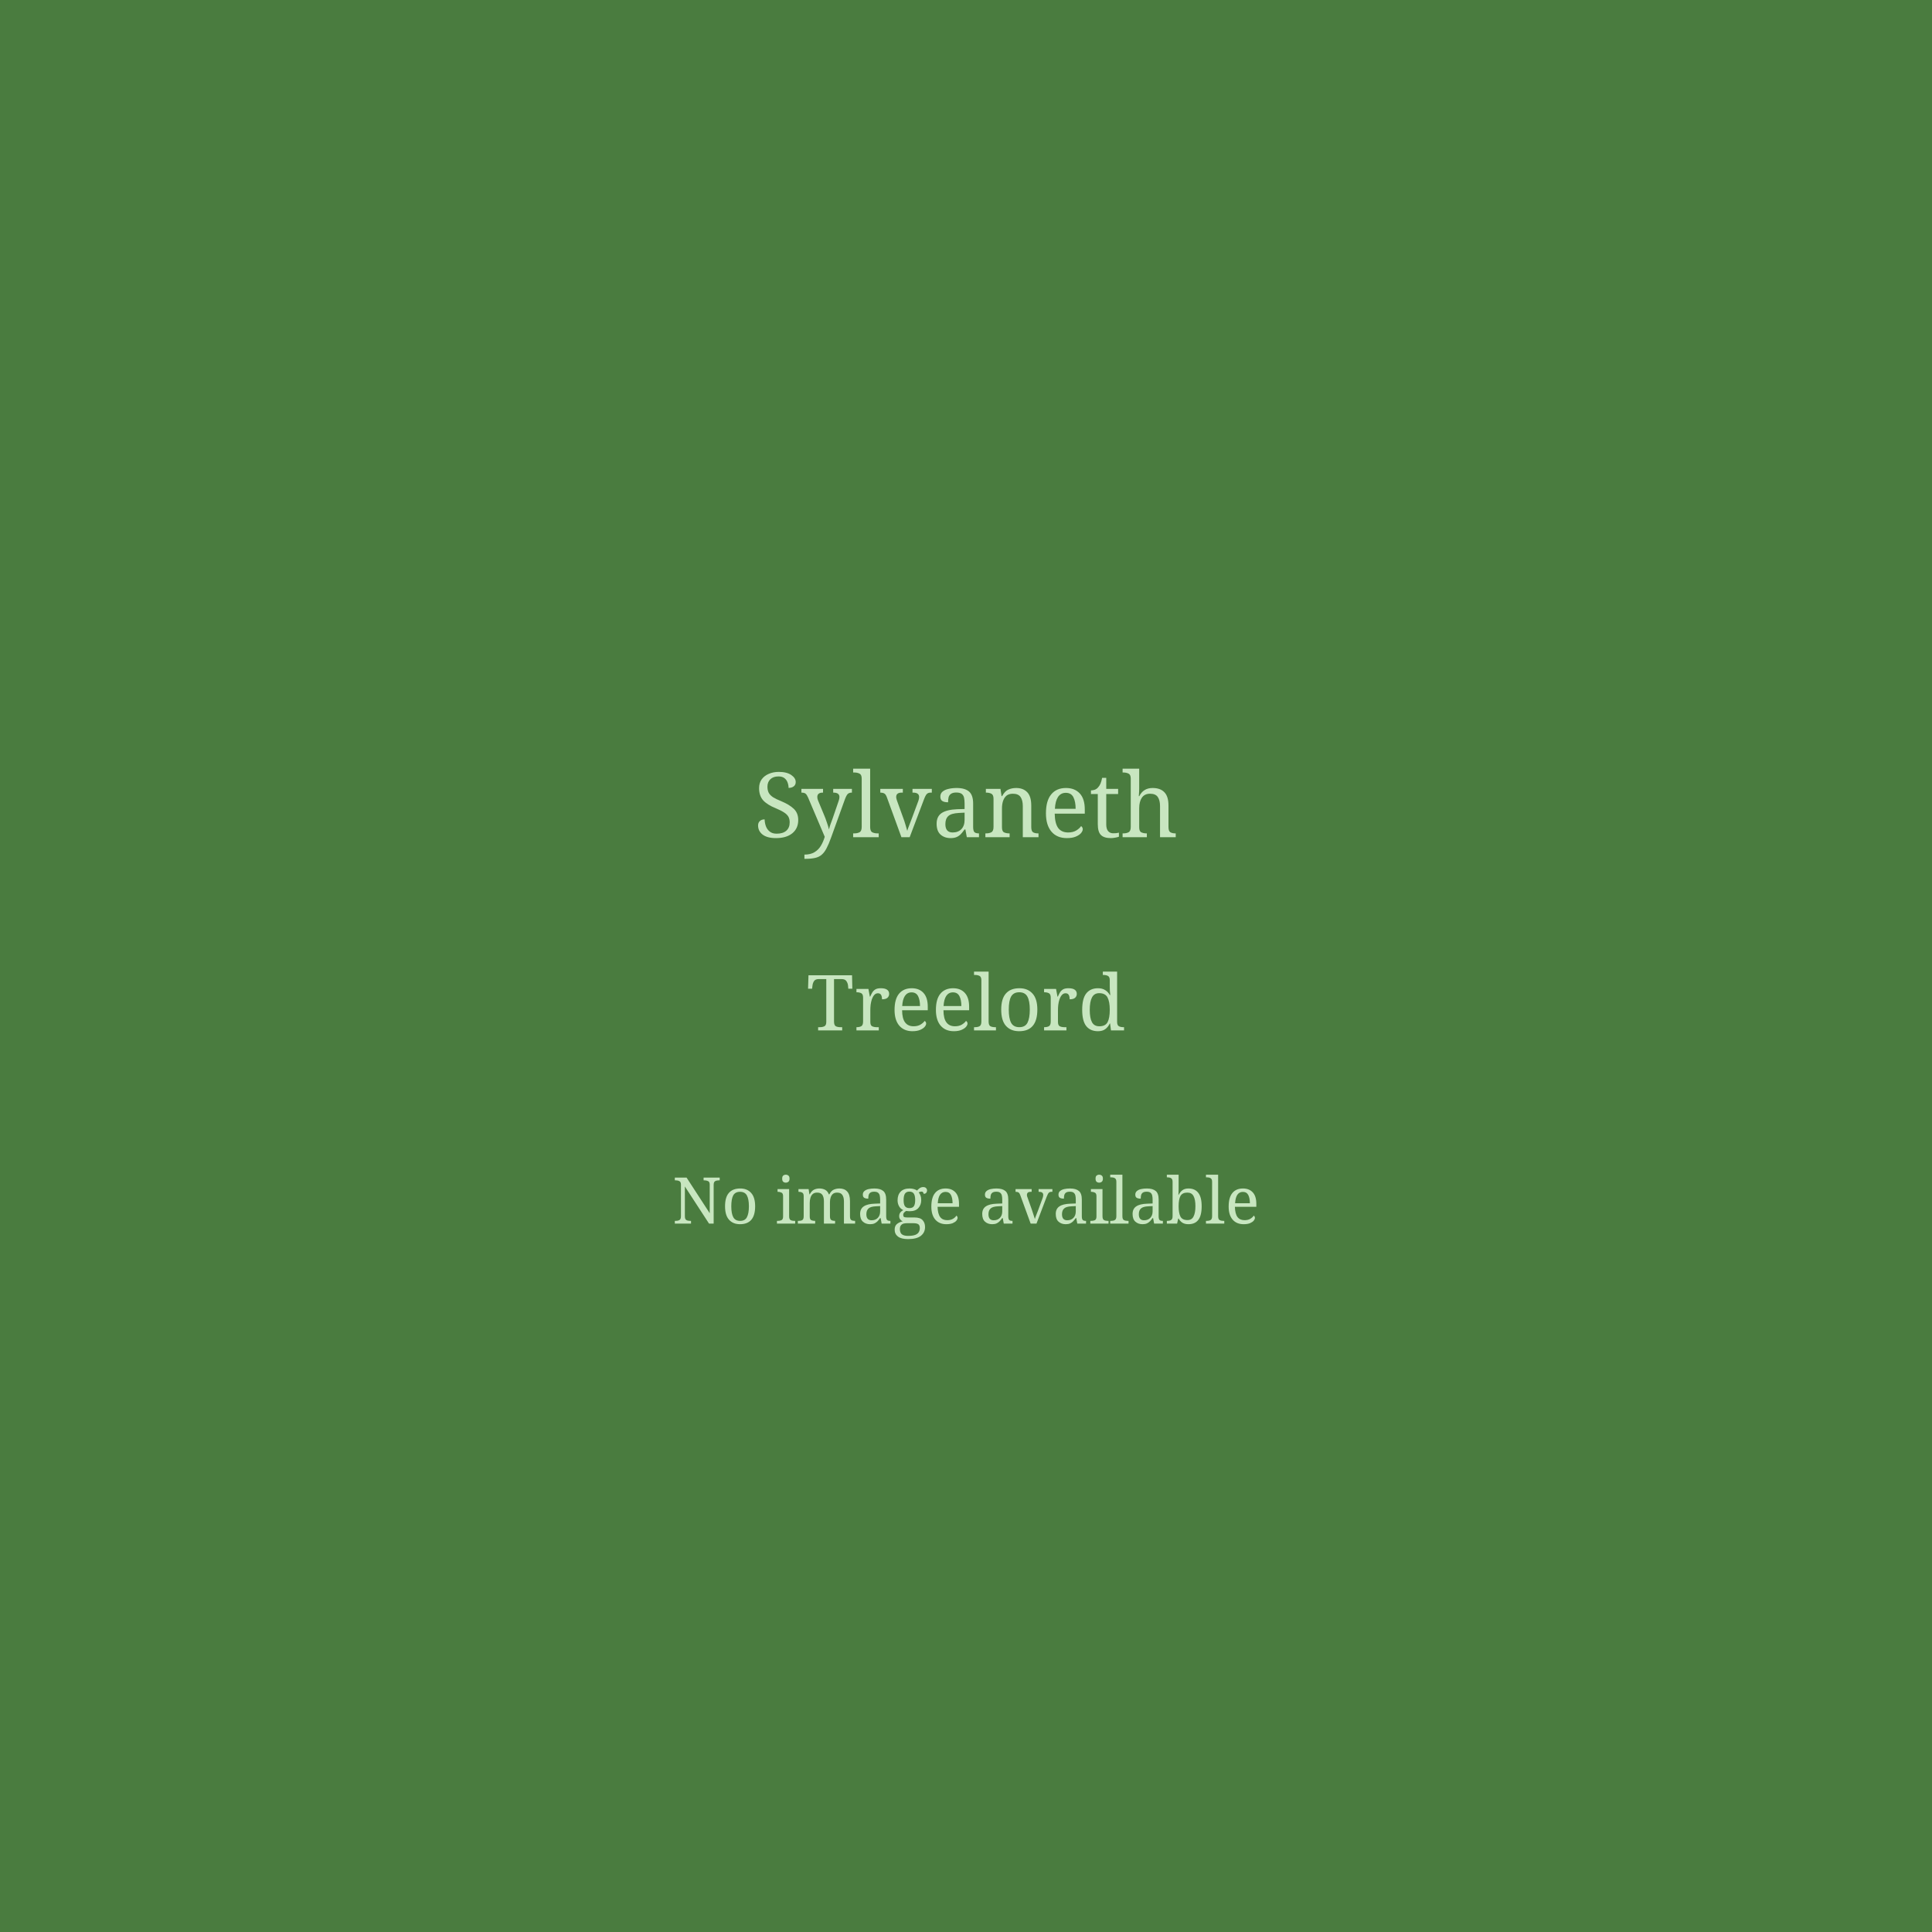
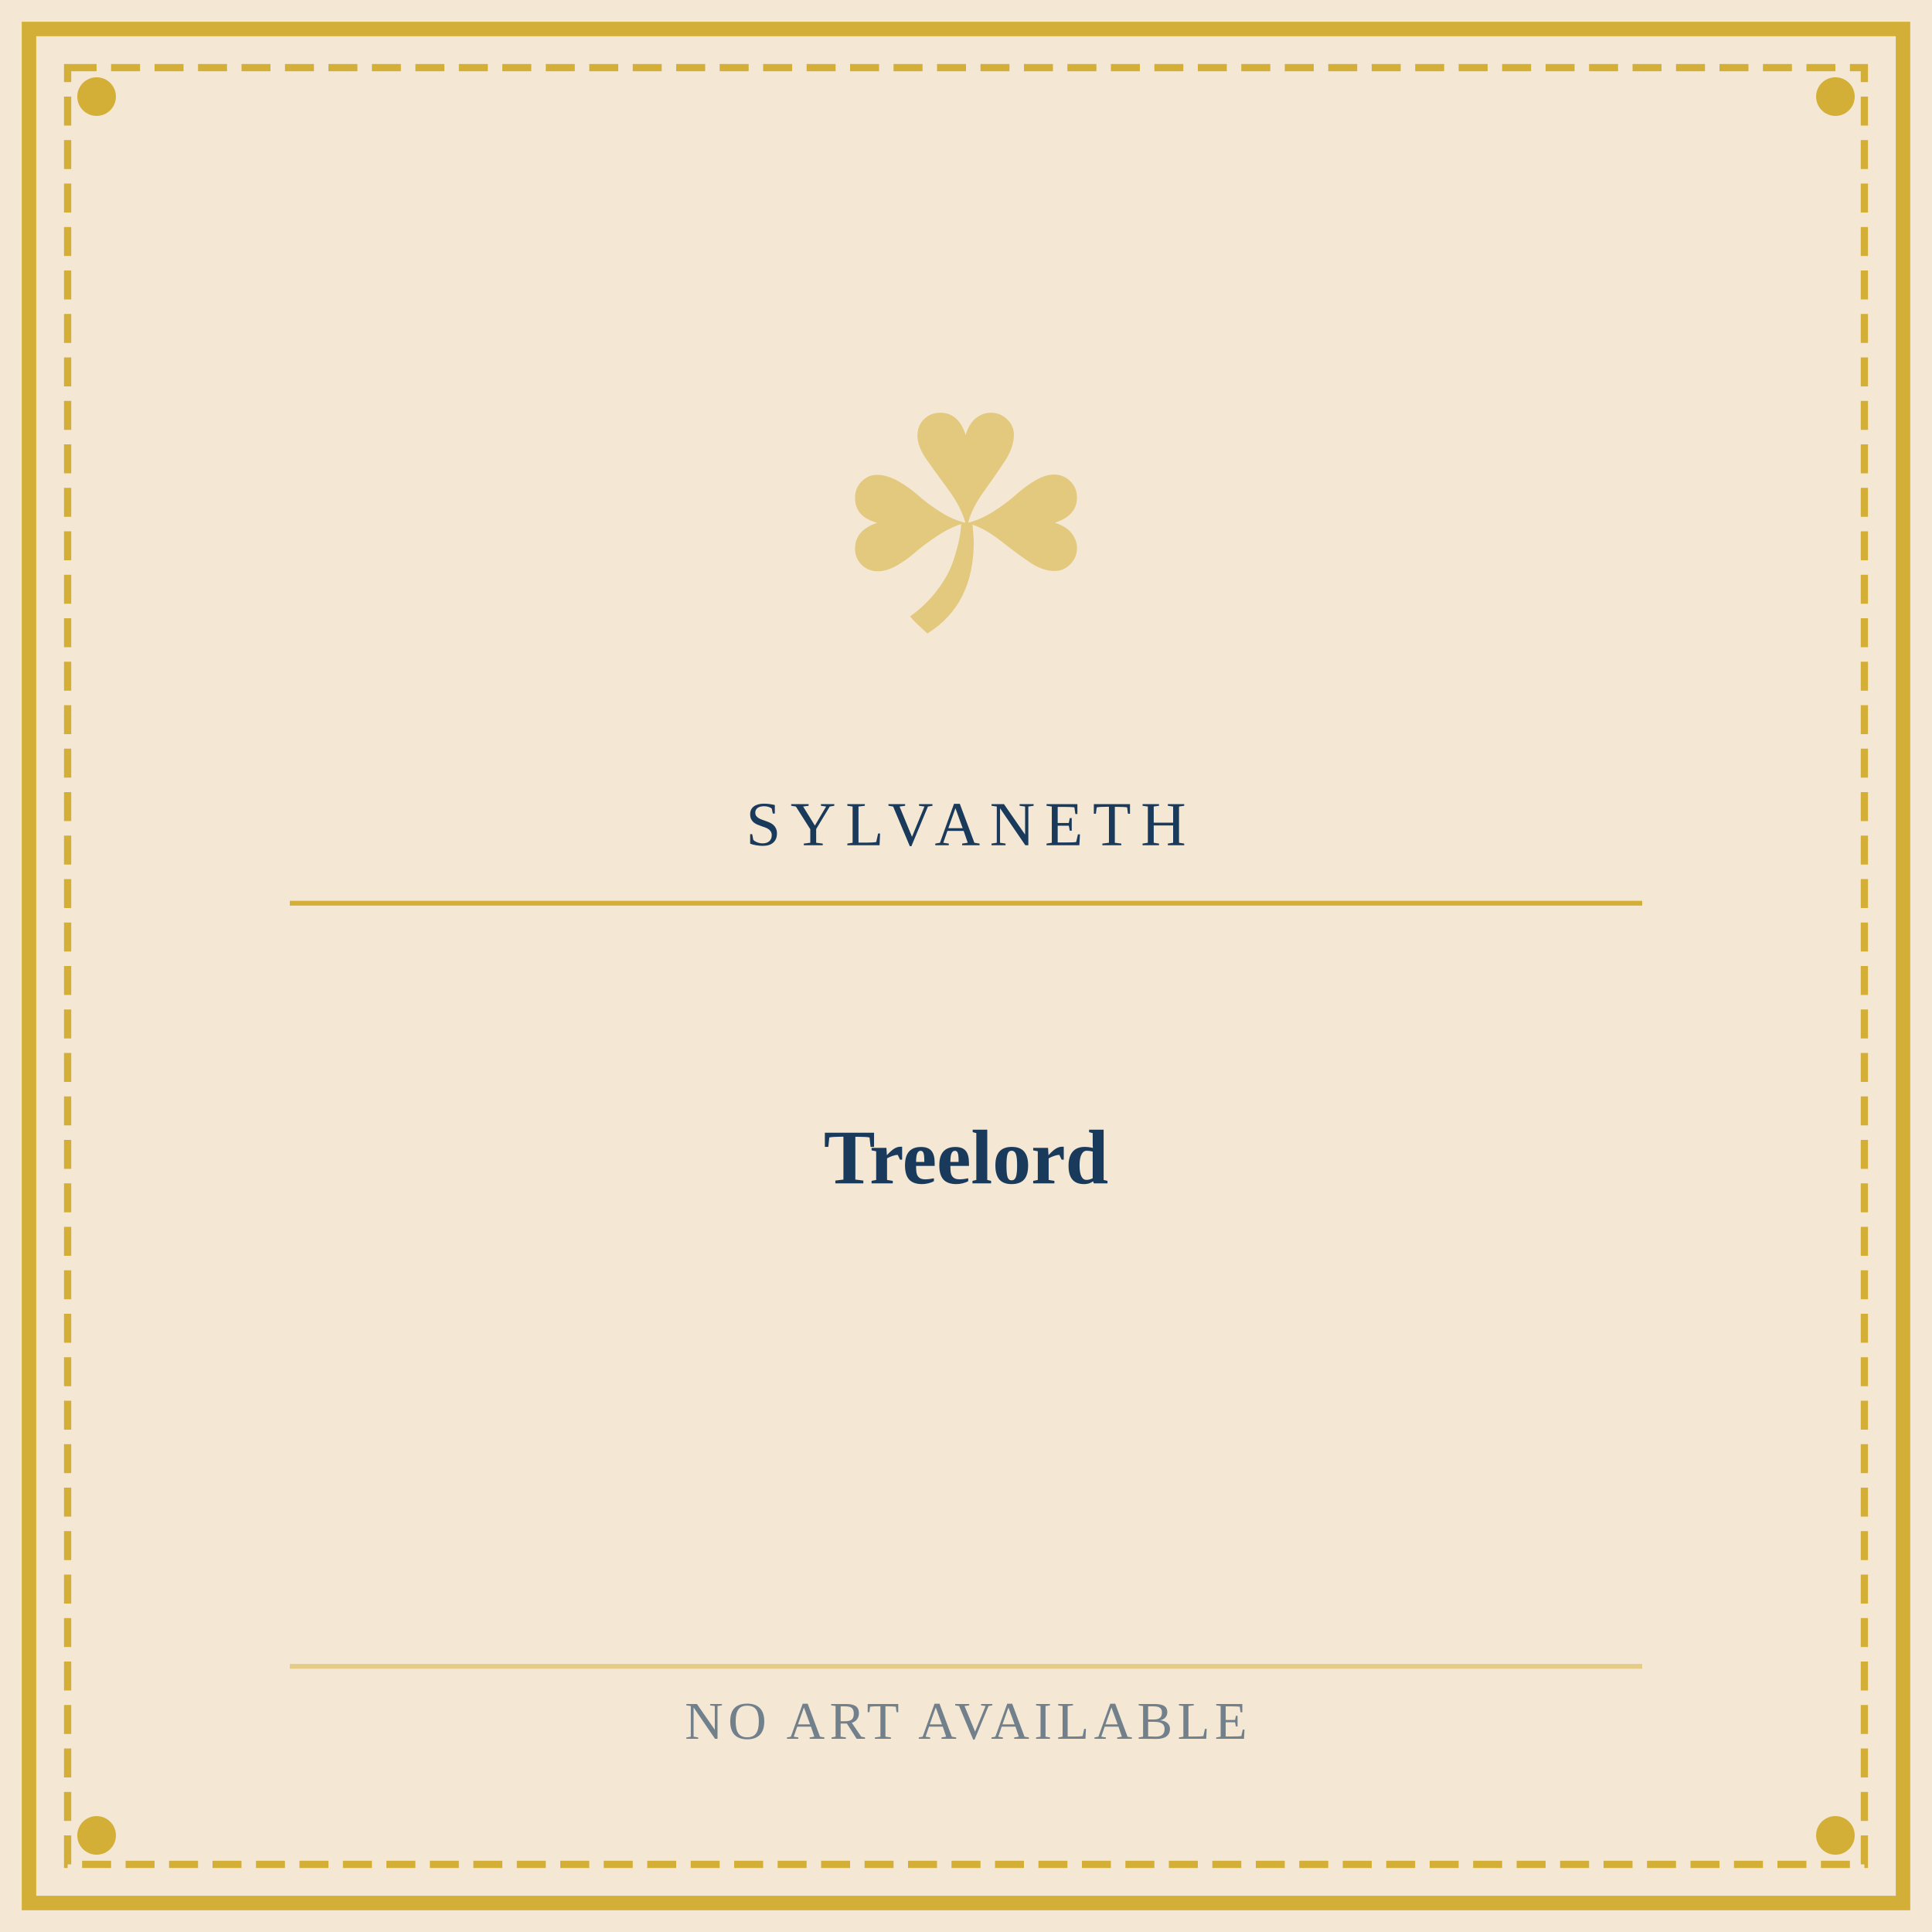
- <svg xmlns="http://www.w3.org/2000/svg" width="300" height="300" viewBox="0 0 300 300">
-   <rect width="300" height="300" fill="#4a7c3f" />
-   <text x="150" y="130" font-family="serif" font-size="14" fill="#c8e6c0" text-anchor="middle">Sylvaneth</text>
-   <text x="150" y="160" font-family="serif" font-size="12" fill="#c8e6c0" text-anchor="middle">Treelord</text>
-   <text x="150" y="190" font-family="serif" font-size="10" fill="#c8e6c0" text-anchor="middle">No image available</text>
+ <svg xmlns="http://www.w3.org/2000/svg" width="400" height="400" viewBox="0 0 400 400">
+   <rect width="400" height="400" fill="#f4e8d5" />
+   <rect x="6" y="6" width="388" height="388" fill="none" stroke="#d4af37" stroke-width="3" />
+   <rect x="14" y="14" width="372" height="372" fill="none" stroke="#d4af37" stroke-width="1.5" stroke-dasharray="6,3" />
+   <circle cx="20" cy="20" r="4" fill="#d4af37" />
+   <circle cx="380" cy="20" r="4" fill="#d4af37" />
+   <circle cx="20" cy="380" r="4" fill="#d4af37" />
+   <circle cx="380" cy="380" r="4" fill="#d4af37" />
+   <text x="200" y="130" font-family="serif" font-size="64" fill="#d4af37" text-anchor="middle" opacity="0.55">☘</text>
+   <text x="200" y="175" font-family="Garamond,'Times New Roman',serif" font-size="13" fill="#1a3a5c" text-anchor="middle" letter-spacing="2">SYLVANETH</text>
+   <line x1="60" y1="187" x2="340" y2="187" stroke="#d4af37" stroke-width="1" />
+   <text x="200" y="245" font-family="Garamond,'Times New Roman',serif" font-size="16" fill="#1a3a5c" text-anchor="middle" font-weight="bold">Treelord</text>
+   <text x="200" y="360" font-family="Garamond,'Times New Roman',serif" font-size="11" fill="#1a3a5c" text-anchor="middle" opacity="0.6" letter-spacing="1">NO ART AVAILABLE</text>
+   <line x1="60" y1="345" x2="340" y2="345" stroke="#d4af37" stroke-width="1" opacity="0.5" />
</svg>
